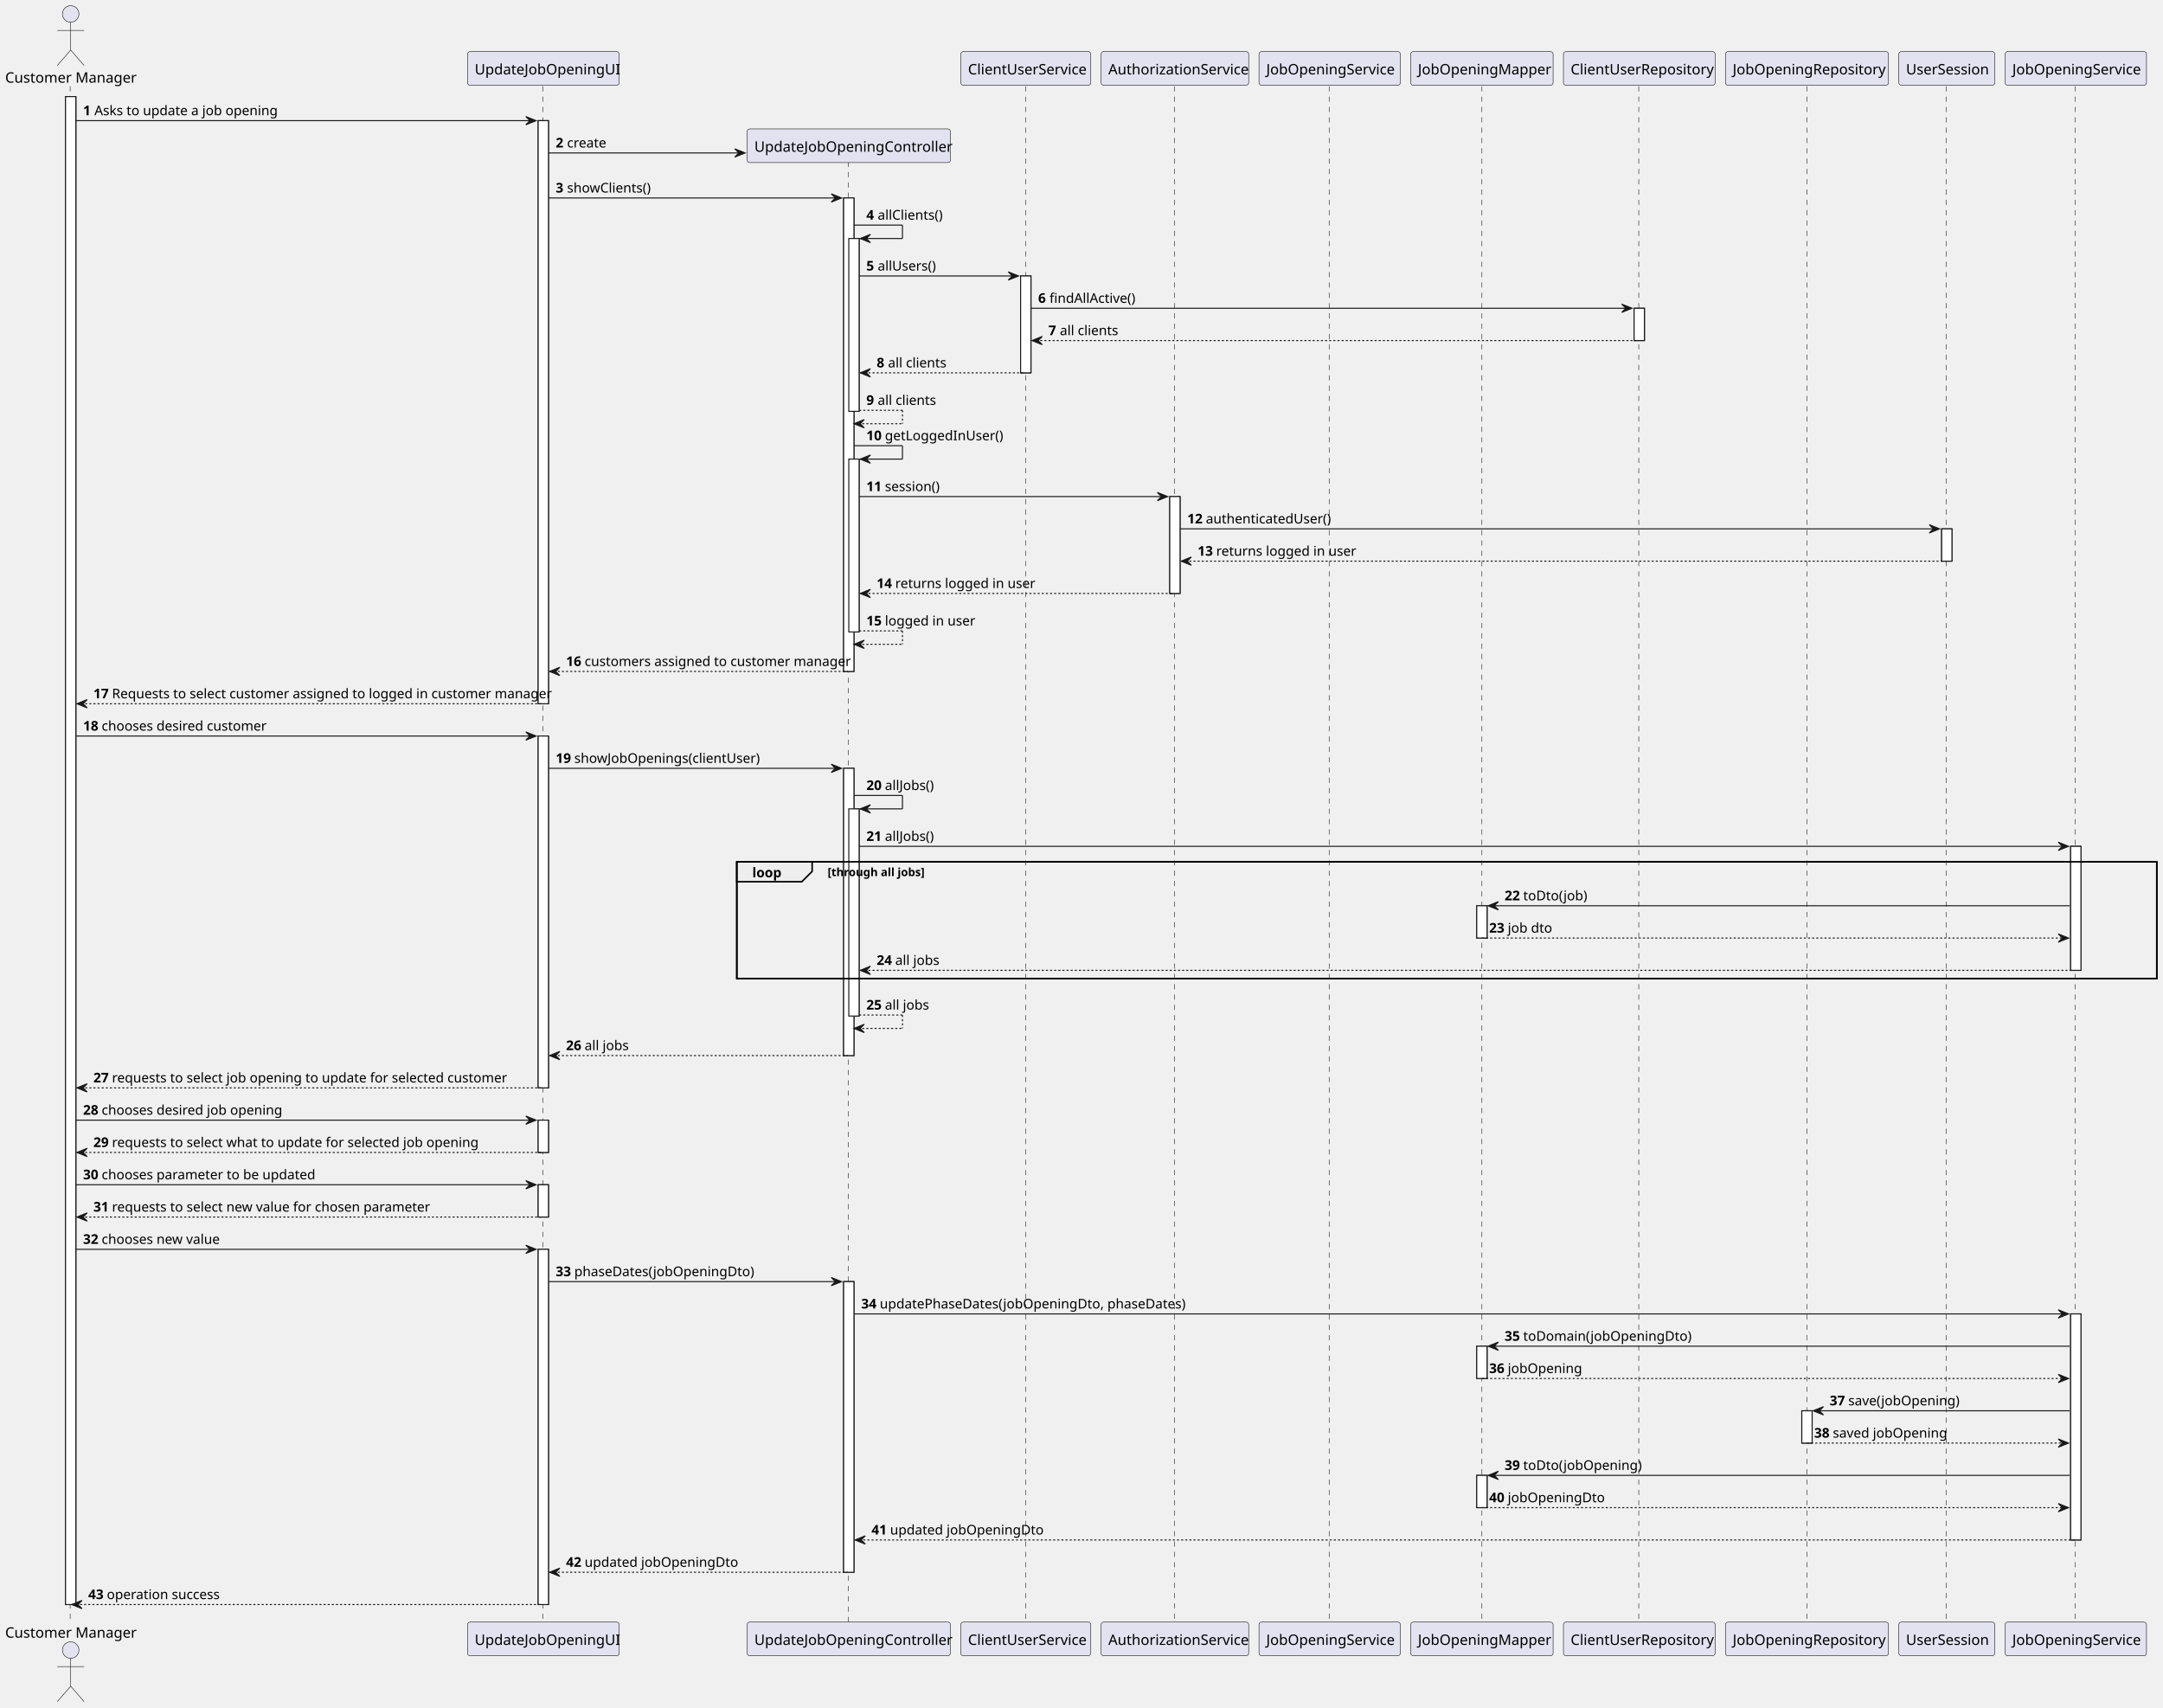
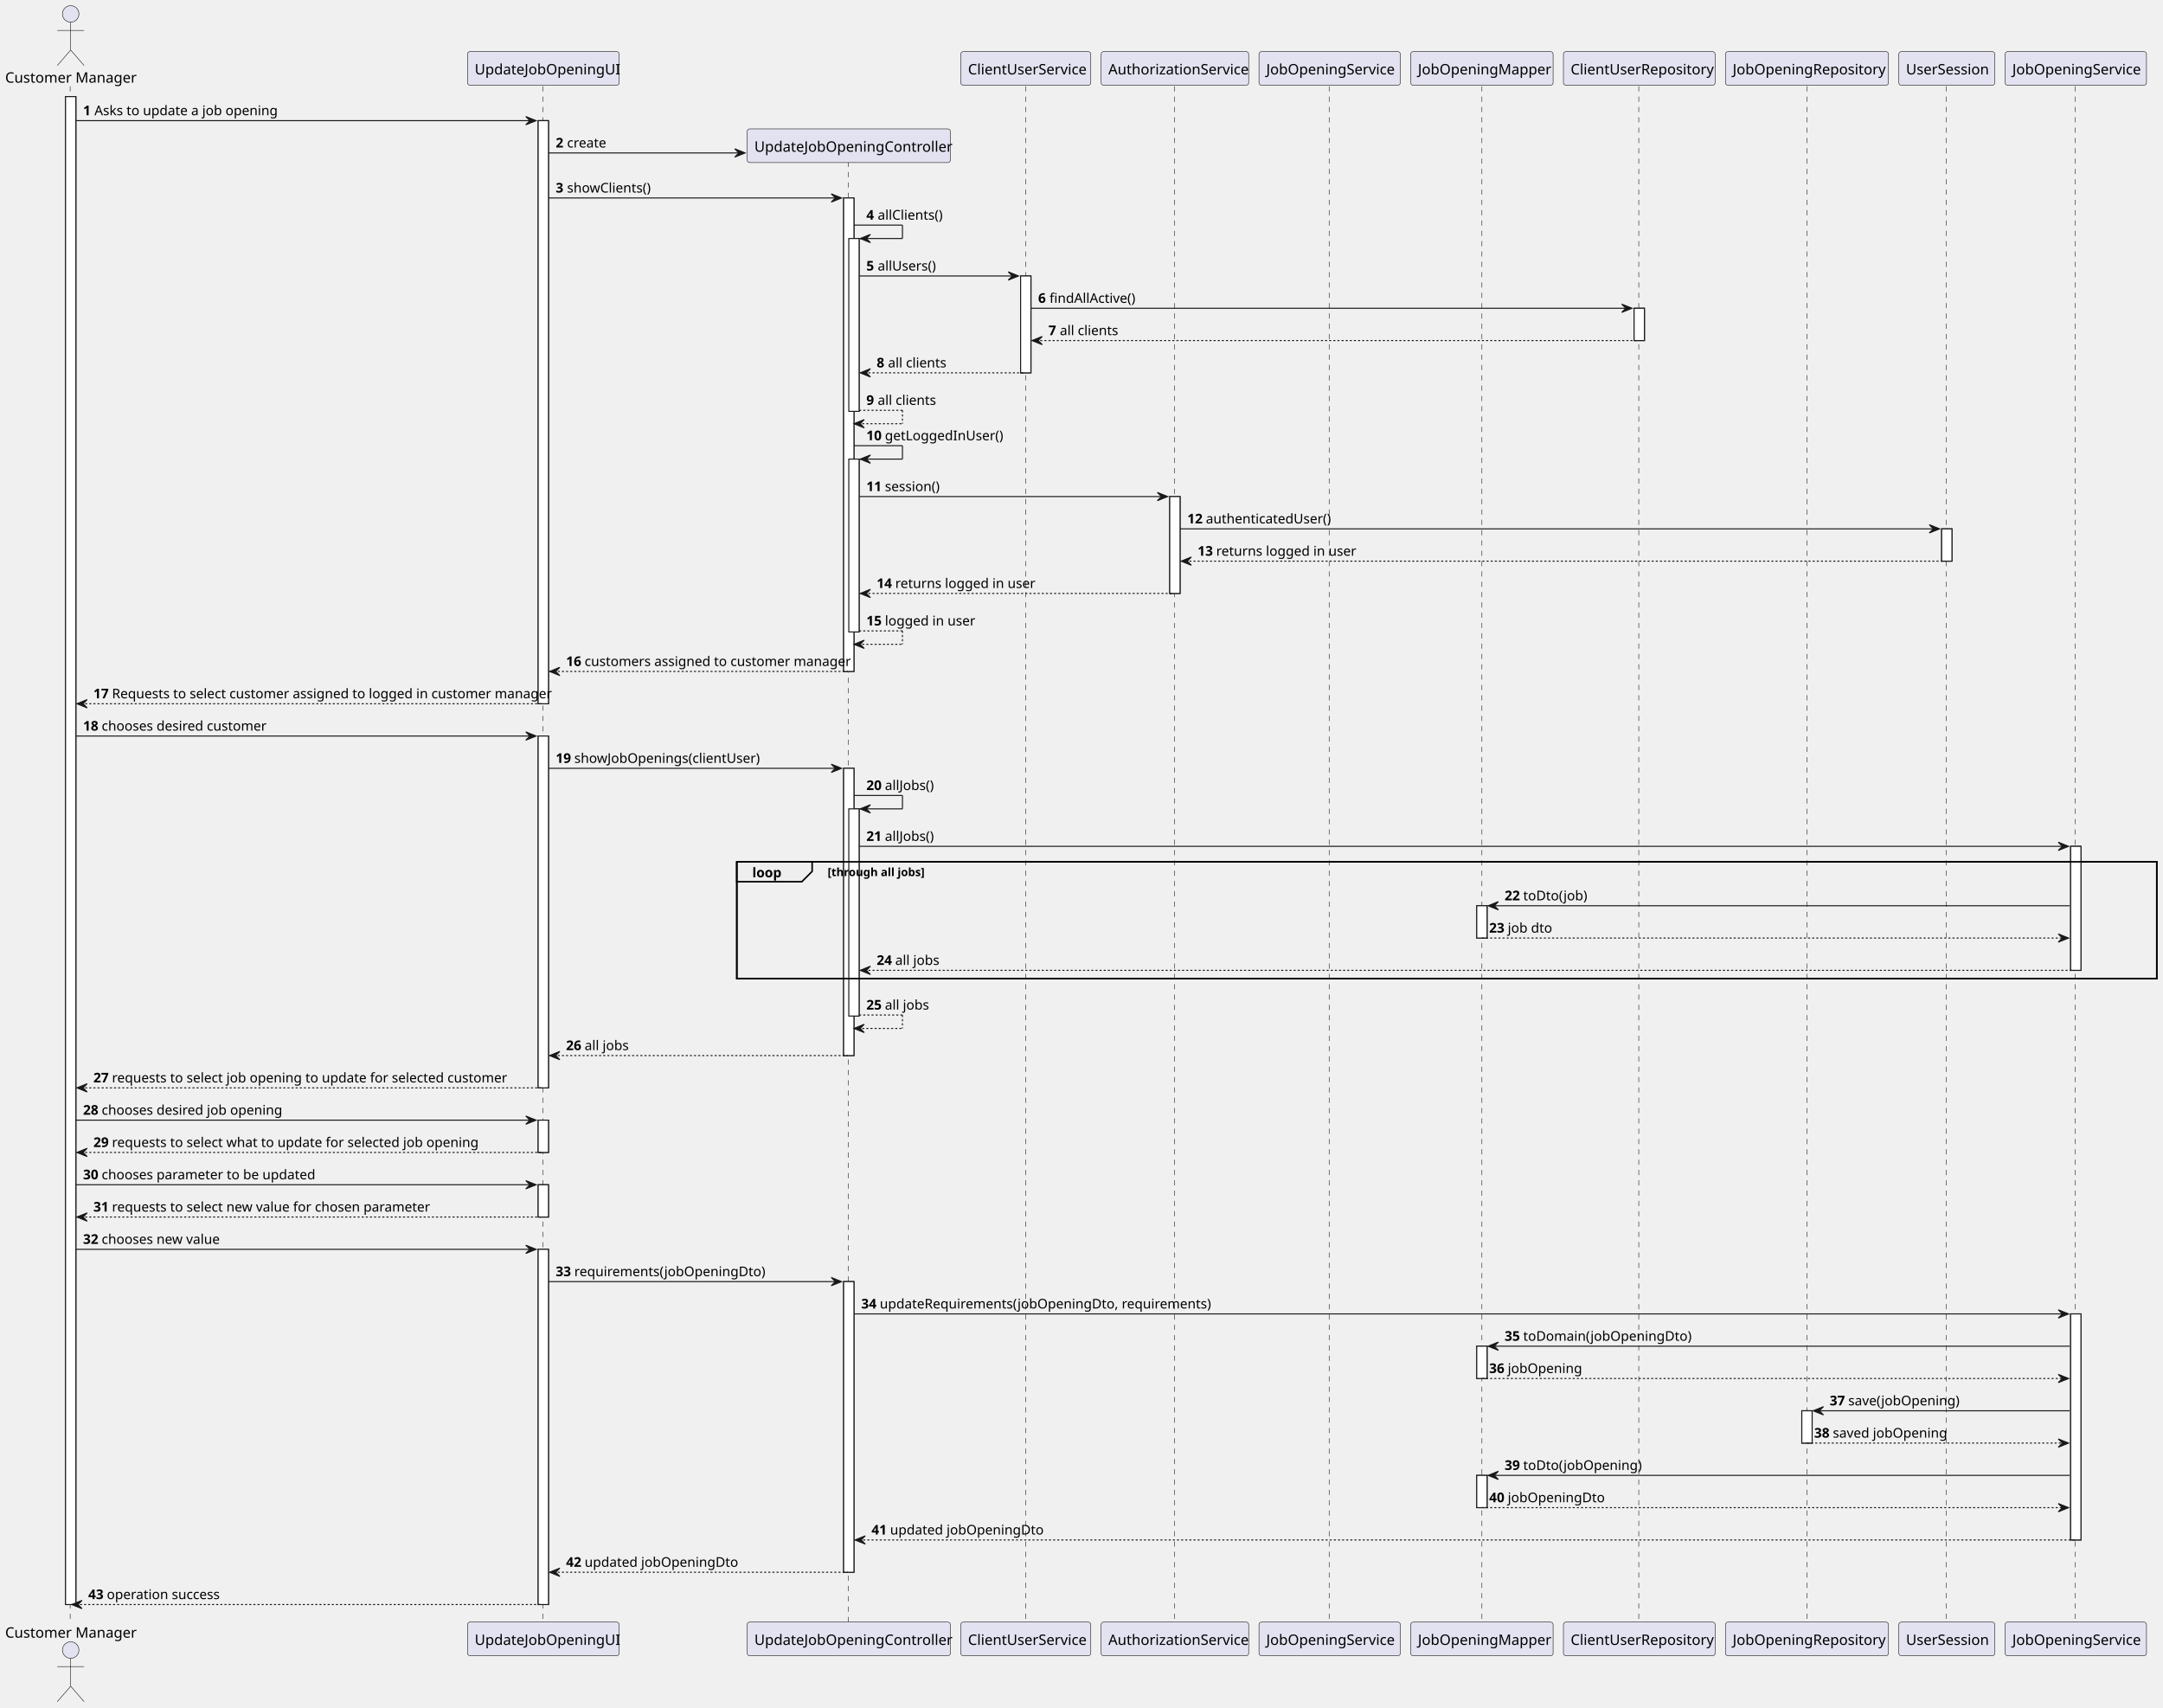
<svg xmlns="http://www.w3.org/2000/svg" contentStyleType="text/css" height="1655px" preserveAspectRatio="none" style="width:2096px;height:1655px;background:#FFFFFF;" version="1.1" viewBox="0 0 2096 1655" width="2096px" zoomAndPan="magnify">
  <defs />
  <g>
    <rect fill="#FFFFFF" height="1461.135" style="stroke:#181818;stroke-width:1.0;" width="10" x="63.5" y="93.621" />
    <rect fill="#FFFFFF" height="564.986" style="stroke:#181818;stroke-width:1.0;" width="10" x="521.5" y="116.912" />
    <rect fill="#FFFFFF" height="340.91" style="stroke:#181818;stroke-width:1.0;" width="10" x="521.5" y="713.189" />
    <rect fill="#FFFFFF" height="31.291" style="stroke:#181818;stroke-width:1.0;" width="10" x="521.5" y="1085.391" />
    <rect fill="#FFFFFF" height="31.291" style="stroke:#181818;stroke-width:1.0;" width="10" x="521.5" y="1147.973" />
    <rect fill="#FFFFFF" height="344.201" style="stroke:#181818;stroke-width:1.0;" width="10" x="521.5" y="1210.555" />
    <rect fill="#FFFFFF" height="458.783" style="stroke:#181818;stroke-width:1.0;" width="10" x="817.5" y="191.824" />
    <rect fill="#FFFFFF" height="167.455" style="stroke:#181818;stroke-width:1.0;" width="10" x="822.5" y="231.115" />
    <rect fill="#FFFFFF" height="167.455" style="stroke:#181818;stroke-width:1.0;" width="10" x="822.5" y="444.861" />
    <rect fill="#FFFFFF" height="278.328" style="stroke:#181818;stroke-width:1.0;" width="10" x="817.5" y="744.481" />
    <rect fill="#FFFFFF" height="200.746" style="stroke:#181818;stroke-width:1.0;" width="10" x="822.5" y="783.771" />
    <rect fill="#FFFFFF" height="281.619" style="stroke:#181818;stroke-width:1.0;" width="10" x="817.5" y="1241.846" />
    <rect fill="#FFFFFF" height="93.873" style="stroke:#181818;stroke-width:1.0;" width="10" x="989" y="267.406" />
    <rect fill="#FFFFFF" height="93.873" style="stroke:#181818;stroke-width:1.0;" width="10" x="1133.5" y="481.152" />
    <rect fill="#FFFFFF" height="31.291" style="stroke:#181818;stroke-width:1.0;" width="10" x="1431" y="877.644" />
    <rect fill="#FFFFFF" height="31.291" style="stroke:#181818;stroke-width:1.0;" width="10" x="1431" y="1304.428" />
    <rect fill="#FFFFFF" height="31.291" style="stroke:#181818;stroke-width:1.0;" width="10" x="1431" y="1429.592" />
    <rect fill="#FFFFFF" height="31.291" style="stroke:#181818;stroke-width:1.0;" width="10" x="1583.5" y="298.697" />
    <rect fill="#FFFFFF" height="31.291" style="stroke:#181818;stroke-width:1.0;" width="10" x="1746" y="1367.01" />
    <rect fill="#FFFFFF" height="31.291" style="stroke:#181818;stroke-width:1.0;" width="10" x="1881.5" y="512.443" />
    <rect fill="#FFFFFF" height="120.164" style="stroke:#181818;stroke-width:1.0;" width="10" x="2006.5" y="820.062" />
    <rect fill="#FFFFFF" height="219.037" style="stroke:#181818;stroke-width:1.0;" width="10" x="2006.5" y="1273.137" />
    <rect fill="none" height="113.164" style="stroke:#000000;stroke-width:1.5;" width="1376" x="714" y="835.062" />
    <line style="stroke:#181818;stroke-width:0.5;stroke-dasharray:5.0,5.0;" x1="68" x2="68" y1="83.621" y2="1572.756" />
    <line style="stroke:#181818;stroke-width:0.5;stroke-dasharray:5.0,5.0;" x1="526" x2="526" y1="83.621" y2="1572.756" />
    <line style="stroke:#181818;stroke-width:0.5;stroke-dasharray:5.0,5.0;" x1="822" x2="822" y1="156.723" y2="1572.756" />
    <line style="stroke:#181818;stroke-width:0.5;stroke-dasharray:5.0,5.0;" x1="994" x2="994" y1="83.621" y2="1572.756" />
    <line style="stroke:#181818;stroke-width:0.5;stroke-dasharray:5.0,5.0;" x1="1138" x2="1138" y1="83.621" y2="1572.756" />
    <line style="stroke:#181818;stroke-width:0.5;stroke-dasharray:5.0,5.0;" x1="1288" x2="1288" y1="83.621" y2="1572.756" />
    <line style="stroke:#181818;stroke-width:0.5;stroke-dasharray:5.0,5.0;" x1="1436" x2="1436" y1="83.621" y2="1572.756" />
    <line style="stroke:#181818;stroke-width:0.5;stroke-dasharray:5.0,5.0;" x1="1588" x2="1588" y1="83.621" y2="1572.756" />
    <line style="stroke:#181818;stroke-width:0.5;stroke-dasharray:5.0,5.0;" x1="1751" x2="1751" y1="83.621" y2="1572.756" />
    <line style="stroke:#181818;stroke-width:0.5;stroke-dasharray:5.0,5.0;" x1="1886" x2="1886" y1="83.621" y2="1572.756" />
    <line style="stroke:#181818;stroke-width:0.5;stroke-dasharray:5.0,5.0;" x1="2011" x2="2011" y1="83.621" y2="1572.756" />
    <text fill="#000000" font-family="sans-serif" font-size="14" lengthAdjust="spacing" textLength="121" x="5" y="80.107">Customer Manager</text>
    <ellipse cx="68.5" cy="13.5" fill="#E2E2F0" rx="8" ry="8" style="stroke:#181818;stroke-width:0.5;" />
    <path d="M68.5,21.5 L68.5,48.5 M55.5,29.5 L81.5,29.5 M68.5,48.5 L55.5,63.5 M68.5,48.5 L81.5,63.5 " fill="none" style="stroke:#181818;stroke-width:0.5;" />
    <text fill="#000000" font-family="sans-serif" font-size="14" lengthAdjust="spacing" textLength="121" x="5" y="1586.863">Customer Manager</text>
    <ellipse cx="68.5" cy="1598.877" fill="#E2E2F0" rx="8" ry="8" style="stroke:#181818;stroke-width:0.5;" />
    <path d="M68.5,1606.877 L68.5,1633.877 M55.5,1614.877 L81.5,1614.877 M68.5,1633.877 L55.5,1648.877 M68.5,1633.877 L81.5,1648.877 " fill="none" style="stroke:#181818;stroke-width:0.5;" />
    <rect fill="#E2E2F0" height="32.621" rx="2.5" ry="2.5" style="stroke:#181818;stroke-width:0.5;" width="147" x="453" y="50" />
    <text fill="#000000" font-family="sans-serif" font-size="14" lengthAdjust="spacing" textLength="133" x="460" y="72.107">UpdateJobOpeningUI</text>
    <rect fill="#E2E2F0" height="32.621" rx="2.5" ry="2.5" style="stroke:#181818;stroke-width:0.5;" width="147" x="453" y="1571.756" />
    <text fill="#000000" font-family="sans-serif" font-size="14" lengthAdjust="spacing" textLength="133" x="460" y="1593.863">UpdateJobOpeningUI</text>
    <rect fill="#E2E2F0" height="32.621" rx="2.5" ry="2.5" style="stroke:#181818;stroke-width:0.5;" width="197" x="724" y="1571.756" />
    <text fill="#000000" font-family="sans-serif" font-size="14" lengthAdjust="spacing" textLength="183" x="731" y="1593.863">UpdateJobOpeningController</text>
    <rect fill="#E2E2F0" height="32.621" rx="2.5" ry="2.5" style="stroke:#181818;stroke-width:0.5;" width="126" x="931" y="50" />
    <text fill="#000000" font-family="sans-serif" font-size="14" lengthAdjust="spacing" textLength="112" x="938" y="72.107">ClientUserService</text>
    <rect fill="#E2E2F0" height="32.621" rx="2.5" ry="2.5" style="stroke:#181818;stroke-width:0.5;" width="126" x="931" y="1571.756" />
    <text fill="#000000" font-family="sans-serif" font-size="14" lengthAdjust="spacing" textLength="112" x="938" y="1593.863">ClientUserService</text>
    <rect fill="#E2E2F0" height="32.621" rx="2.5" ry="2.5" style="stroke:#181818;stroke-width:0.5;" width="143" x="1067" y="50" />
    <text fill="#000000" font-family="sans-serif" font-size="14" lengthAdjust="spacing" textLength="129" x="1074" y="72.107">AuthorizationService</text>
    <rect fill="#E2E2F0" height="32.621" rx="2.5" ry="2.5" style="stroke:#181818;stroke-width:0.5;" width="143" x="1067" y="1571.756" />
    <text fill="#000000" font-family="sans-serif" font-size="14" lengthAdjust="spacing" textLength="129" x="1074" y="1593.863">AuthorizationService</text>
    <rect fill="#E2E2F0" height="32.621" rx="2.5" ry="2.5" style="stroke:#181818;stroke-width:0.5;" width="137" x="1220" y="50" />
    <text fill="#000000" font-family="sans-serif" font-size="14" lengthAdjust="spacing" textLength="123" x="1227" y="72.107">JobOpeningService</text>
    <rect fill="#E2E2F0" height="32.621" rx="2.5" ry="2.5" style="stroke:#181818;stroke-width:0.5;" width="137" x="1220" y="1571.756" />
    <text fill="#000000" font-family="sans-serif" font-size="14" lengthAdjust="spacing" textLength="123" x="1227" y="1593.863">JobOpeningService</text>
    <rect fill="#E2E2F0" height="32.621" rx="2.5" ry="2.5" style="stroke:#181818;stroke-width:0.5;" width="138" x="1367" y="50" />
    <text fill="#000000" font-family="sans-serif" font-size="14" lengthAdjust="spacing" textLength="124" x="1374" y="72.107">JobOpeningMapper</text>
    <rect fill="#E2E2F0" height="32.621" rx="2.5" ry="2.5" style="stroke:#181818;stroke-width:0.5;" width="138" x="1367" y="1571.756" />
    <text fill="#000000" font-family="sans-serif" font-size="14" lengthAdjust="spacing" textLength="124" x="1374" y="1593.863">JobOpeningMapper</text>
    <rect fill="#E2E2F0" height="32.621" rx="2.5" ry="2.5" style="stroke:#181818;stroke-width:0.5;" width="147" x="1515" y="50" />
    <text fill="#000000" font-family="sans-serif" font-size="14" lengthAdjust="spacing" textLength="133" x="1522" y="72.107">ClientUserRepository</text>
    <rect fill="#E2E2F0" height="32.621" rx="2.5" ry="2.5" style="stroke:#181818;stroke-width:0.5;" width="147" x="1515" y="1571.756" />
    <text fill="#000000" font-family="sans-serif" font-size="14" lengthAdjust="spacing" textLength="133" x="1522" y="1593.863">ClientUserRepository</text>
    <rect fill="#E2E2F0" height="32.621" rx="2.5" ry="2.5" style="stroke:#181818;stroke-width:0.5;" width="158" x="1672" y="50" />
    <text fill="#000000" font-family="sans-serif" font-size="14" lengthAdjust="spacing" textLength="144" x="1679" y="72.107">JobOpeningRepository</text>
    <rect fill="#E2E2F0" height="32.621" rx="2.5" ry="2.5" style="stroke:#181818;stroke-width:0.5;" width="158" x="1672" y="1571.756" />
    <text fill="#000000" font-family="sans-serif" font-size="14" lengthAdjust="spacing" textLength="144" x="1679" y="1593.863">JobOpeningRepository</text>
    <rect fill="#E2E2F0" height="32.621" rx="2.5" ry="2.5" style="stroke:#181818;stroke-width:0.5;" width="93" x="1840" y="50" />
    <text fill="#000000" font-family="sans-serif" font-size="14" lengthAdjust="spacing" textLength="79" x="1847" y="72.107">UserSession</text>
    <rect fill="#E2E2F0" height="32.621" rx="2.5" ry="2.5" style="stroke:#181818;stroke-width:0.5;" width="93" x="1840" y="1571.756" />
    <text fill="#000000" font-family="sans-serif" font-size="14" lengthAdjust="spacing" textLength="79" x="1847" y="1593.863">UserSession</text>
    <rect fill="#E2E2F0" height="32.621" rx="2.5" ry="2.5" style="stroke:#181818;stroke-width:0.5;" width="137" x="1943" y="50" />
    <text fill="#000000" font-family="sans-serif" font-size="14" lengthAdjust="spacing" textLength="123" x="1950" y="72.107">JobOpeningService</text>
    <rect fill="#E2E2F0" height="32.621" rx="2.5" ry="2.5" style="stroke:#181818;stroke-width:0.5;" width="137" x="1943" y="1571.756" />
    <text fill="#000000" font-family="sans-serif" font-size="14" lengthAdjust="spacing" textLength="123" x="1950" y="1593.863">JobOpeningService</text>
    <rect fill="#FFFFFF" height="1461.135" style="stroke:#181818;stroke-width:1.0;" width="10" x="63.5" y="93.621" />
    <rect fill="#FFFFFF" height="564.986" style="stroke:#181818;stroke-width:1.0;" width="10" x="521.5" y="116.912" />
    <rect fill="#FFFFFF" height="340.91" style="stroke:#181818;stroke-width:1.0;" width="10" x="521.5" y="713.189" />
    <rect fill="#FFFFFF" height="31.291" style="stroke:#181818;stroke-width:1.0;" width="10" x="521.5" y="1085.391" />
    <rect fill="#FFFFFF" height="31.291" style="stroke:#181818;stroke-width:1.0;" width="10" x="521.5" y="1147.973" />
    <rect fill="#FFFFFF" height="344.201" style="stroke:#181818;stroke-width:1.0;" width="10" x="521.5" y="1210.555" />
    <rect fill="#FFFFFF" height="458.783" style="stroke:#181818;stroke-width:1.0;" width="10" x="817.5" y="191.824" />
    <rect fill="#FFFFFF" height="167.455" style="stroke:#181818;stroke-width:1.0;" width="10" x="822.5" y="231.115" />
    <rect fill="#FFFFFF" height="167.455" style="stroke:#181818;stroke-width:1.0;" width="10" x="822.5" y="444.861" />
    <rect fill="#FFFFFF" height="278.328" style="stroke:#181818;stroke-width:1.0;" width="10" x="817.5" y="744.481" />
    <rect fill="#FFFFFF" height="200.746" style="stroke:#181818;stroke-width:1.0;" width="10" x="822.5" y="783.771" />
    <rect fill="#FFFFFF" height="281.619" style="stroke:#181818;stroke-width:1.0;" width="10" x="817.5" y="1241.846" />
    <rect fill="#FFFFFF" height="93.873" style="stroke:#181818;stroke-width:1.0;" width="10" x="989" y="267.406" />
    <rect fill="#FFFFFF" height="93.873" style="stroke:#181818;stroke-width:1.0;" width="10" x="1133.5" y="481.152" />
    <rect fill="#FFFFFF" height="31.291" style="stroke:#181818;stroke-width:1.0;" width="10" x="1431" y="877.644" />
    <rect fill="#FFFFFF" height="31.291" style="stroke:#181818;stroke-width:1.0;" width="10" x="1431" y="1304.428" />
    <rect fill="#FFFFFF" height="31.291" style="stroke:#181818;stroke-width:1.0;" width="10" x="1431" y="1429.592" />
    <rect fill="#FFFFFF" height="31.291" style="stroke:#181818;stroke-width:1.0;" width="10" x="1583.5" y="298.697" />
    <rect fill="#FFFFFF" height="31.291" style="stroke:#181818;stroke-width:1.0;" width="10" x="1746" y="1367.01" />
    <rect fill="#FFFFFF" height="31.291" style="stroke:#181818;stroke-width:1.0;" width="10" x="1881.5" y="512.443" />
    <rect fill="#FFFFFF" height="120.164" style="stroke:#181818;stroke-width:1.0;" width="10" x="2006.5" y="820.062" />
    <rect fill="#FFFFFF" height="219.037" style="stroke:#181818;stroke-width:1.0;" width="10" x="2006.5" y="1273.137" />
    <polygon fill="#181818" points="509.5,112.912,519.5,116.912,509.5,120.912,513.5,116.912" style="stroke:#181818;stroke-width:1.0;" />
    <line style="stroke:#181818;stroke-width:1.0;" x1="73.5" x2="515.5" y1="116.912" y2="116.912" />
    <text fill="#000000" font-family="sans-serif" font-size="13" font-weight="bold" lengthAdjust="spacing" textLength="7" x="80.5" y="111.649">1</text>
    <text fill="#000000" font-family="sans-serif" font-size="13" lengthAdjust="spacing" textLength="169" x="91.5" y="111.649">Asks to update a job opening</text>
    <polygon fill="#181818" points="712,144.203,722,148.203,712,152.203,716,148.203" style="stroke:#181818;stroke-width:1.0;" />
    <line style="stroke:#181818;stroke-width:1.0;" x1="531.5" x2="718" y1="148.203" y2="148.203" />
    <text fill="#000000" font-family="sans-serif" font-size="13" font-weight="bold" lengthAdjust="spacing" textLength="7" x="538.5" y="142.94">2</text>
    <text fill="#000000" font-family="sans-serif" font-size="13" lengthAdjust="spacing" textLength="36" x="549.5" y="142.94">create</text>
    <rect fill="#E2E2F0" height="32.621" rx="2.5" ry="2.5" style="stroke:#181818;stroke-width:0.5;" width="197" x="724" y="124.912" />
    <text fill="#000000" font-family="sans-serif" font-size="14" lengthAdjust="spacing" textLength="183" x="731" y="147.019">UpdateJobOpeningController</text>
    <polygon fill="#181818" points="805.5,187.824,815.5,191.824,805.5,195.824,809.5,191.824" style="stroke:#181818;stroke-width:1.0;" />
    <line style="stroke:#181818;stroke-width:1.0;" x1="531.5" x2="811.5" y1="191.824" y2="191.824" />
    <text fill="#000000" font-family="sans-serif" font-size="13" font-weight="bold" lengthAdjust="spacing" textLength="7" x="538.5" y="186.561">3</text>
    <text fill="#000000" font-family="sans-serif" font-size="13" lengthAdjust="spacing" textLength="78" x="549.5" y="186.561">showClients()</text>
    <line style="stroke:#181818;stroke-width:1.0;" x1="827.5" x2="874.5" y1="218.115" y2="218.115" />
    <line style="stroke:#181818;stroke-width:1.0;" x1="874.5" x2="874.5" y1="218.115" y2="231.115" />
    <line style="stroke:#181818;stroke-width:1.0;" x1="833.5" x2="874.5" y1="231.115" y2="231.115" />
    <polygon fill="#181818" points="843.5,227.115,833.5,231.115,843.5,235.115,839.5,231.115" style="stroke:#181818;stroke-width:1.0;" />
    <text fill="#000000" font-family="sans-serif" font-size="13" font-weight="bold" lengthAdjust="spacing" textLength="7" x="839.5" y="212.852">4</text>
    <text fill="#000000" font-family="sans-serif" font-size="13" lengthAdjust="spacing" textLength="61" x="850.5" y="212.852">allClients()</text>
    <polygon fill="#181818" points="977,263.406,987,267.406,977,271.406,981,267.406" style="stroke:#181818;stroke-width:1.0;" />
    <line style="stroke:#181818;stroke-width:1.0;" x1="832.5" x2="983" y1="267.406" y2="267.406" />
    <text fill="#000000" font-family="sans-serif" font-size="13" font-weight="bold" lengthAdjust="spacing" textLength="7" x="839.5" y="262.144">5</text>
    <text fill="#000000" font-family="sans-serif" font-size="13" lengthAdjust="spacing" textLength="55" x="850.5" y="262.144">allUsers()</text>
    <polygon fill="#181818" points="1571.5,294.697,1581.5,298.697,1571.5,302.697,1575.5,298.697" style="stroke:#181818;stroke-width:1.0;" />
    <line style="stroke:#181818;stroke-width:1.0;" x1="999" x2="1577.5" y1="298.697" y2="298.697" />
    <text fill="#000000" font-family="sans-serif" font-size="13" font-weight="bold" lengthAdjust="spacing" textLength="7" x="1006" y="293.435">6</text>
    <text fill="#000000" font-family="sans-serif" font-size="13" lengthAdjust="spacing" textLength="78" x="1017" y="293.435">findAllActive()</text>
    <polygon fill="#181818" points="1010,325.988,1000,329.988,1010,333.988,1006,329.988" style="stroke:#181818;stroke-width:1.0;" />
    <line style="stroke:#181818;stroke-width:1.0;stroke-dasharray:2.0,2.0;" x1="1004" x2="1587.5" y1="329.988" y2="329.988" />
    <text fill="#000000" font-family="sans-serif" font-size="13" font-weight="bold" lengthAdjust="spacing" textLength="7" x="1016" y="324.726">7</text>
    <text fill="#000000" font-family="sans-serif" font-size="13" lengthAdjust="spacing" textLength="55" x="1027" y="324.726">all clients</text>
    <polygon fill="#181818" points="843.5,357.279,833.5,361.279,843.5,365.279,839.5,361.279" style="stroke:#181818;stroke-width:1.0;" />
    <line style="stroke:#181818;stroke-width:1.0;stroke-dasharray:2.0,2.0;" x1="837.5" x2="993" y1="361.279" y2="361.279" />
    <text fill="#000000" font-family="sans-serif" font-size="13" font-weight="bold" lengthAdjust="spacing" textLength="7" x="849.5" y="356.017">8</text>
    <text fill="#000000" font-family="sans-serif" font-size="13" lengthAdjust="spacing" textLength="55" x="860.5" y="356.017">all clients</text>
    <line style="stroke:#181818;stroke-width:1.0;stroke-dasharray:2.0,2.0;" x1="832.5" x2="874.5" y1="397.57" y2="397.57" />
    <line style="stroke:#181818;stroke-width:1.0;stroke-dasharray:2.0,2.0;" x1="874.5" x2="874.5" y1="397.57" y2="410.57" />
    <line style="stroke:#181818;stroke-width:1.0;stroke-dasharray:2.0,2.0;" x1="827.5" x2="874.5" y1="410.57" y2="410.57" />
    <polygon fill="#181818" points="837.5,406.57,827.5,410.57,837.5,414.57,833.5,410.57" style="stroke:#181818;stroke-width:1.0;" />
    <text fill="#000000" font-family="sans-serif" font-size="13" font-weight="bold" lengthAdjust="spacing" textLength="7" x="839.5" y="392.308">9</text>
    <text fill="#000000" font-family="sans-serif" font-size="13" lengthAdjust="spacing" textLength="55" x="850.5" y="392.308">all clients</text>
    <line style="stroke:#181818;stroke-width:1.0;" x1="827.5" x2="874.5" y1="431.861" y2="431.861" />
    <line style="stroke:#181818;stroke-width:1.0;" x1="874.5" x2="874.5" y1="431.861" y2="444.861" />
    <line style="stroke:#181818;stroke-width:1.0;" x1="833.5" x2="874.5" y1="444.861" y2="444.861" />
    <polygon fill="#181818" points="843.5,440.861,833.5,444.861,843.5,448.861,839.5,444.861" style="stroke:#181818;stroke-width:1.0;" />
    <text fill="#000000" font-family="sans-serif" font-size="13" font-weight="bold" lengthAdjust="spacing" textLength="14" x="839.5" y="426.599">10</text>
    <text fill="#000000" font-family="sans-serif" font-size="13" lengthAdjust="spacing" textLength="105" x="857.5" y="426.599">getLoggedInUser()</text>
    <polygon fill="#181818" points="1121.5,477.152,1131.5,481.152,1121.5,485.152,1125.5,481.152" style="stroke:#181818;stroke-width:1.0;" />
    <line style="stroke:#181818;stroke-width:1.0;" x1="832.5" x2="1127.5" y1="481.152" y2="481.152" />
    <text fill="#000000" font-family="sans-serif" font-size="13" font-weight="bold" lengthAdjust="spacing" textLength="14" x="839.5" y="475.89">11</text>
    <text fill="#000000" font-family="sans-serif" font-size="13" lengthAdjust="spacing" textLength="53" x="857.5" y="475.89">session()</text>
    <polygon fill="#181818" points="1869.5,508.443,1879.5,512.443,1869.5,516.443,1873.5,512.443" style="stroke:#181818;stroke-width:1.0;" />
    <line style="stroke:#181818;stroke-width:1.0;" x1="1143.5" x2="1875.5" y1="512.443" y2="512.443" />
    <text fill="#000000" font-family="sans-serif" font-size="13" font-weight="bold" lengthAdjust="spacing" textLength="14" x="1150.5" y="507.181">12</text>
    <text fill="#000000" font-family="sans-serif" font-size="13" lengthAdjust="spacing" textLength="113" x="1168.5" y="507.181">authenticatedUser()</text>
    <polygon fill="#181818" points="1154.5,539.734,1144.5,543.734,1154.5,547.734,1150.5,543.734" style="stroke:#181818;stroke-width:1.0;" />
    <line style="stroke:#181818;stroke-width:1.0;stroke-dasharray:2.0,2.0;" x1="1148.5" x2="1885.5" y1="543.734" y2="543.734" />
    <text fill="#000000" font-family="sans-serif" font-size="13" font-weight="bold" lengthAdjust="spacing" textLength="14" x="1160.5" y="538.472">13</text>
    <text fill="#000000" font-family="sans-serif" font-size="13" lengthAdjust="spacing" textLength="125" x="1178.5" y="538.472">returns logged in user</text>
    <polygon fill="#181818" points="843.5,571.025,833.5,575.025,843.5,579.025,839.5,575.025" style="stroke:#181818;stroke-width:1.0;" />
    <line style="stroke:#181818;stroke-width:1.0;stroke-dasharray:2.0,2.0;" x1="837.5" x2="1137.5" y1="575.025" y2="575.025" />
    <text fill="#000000" font-family="sans-serif" font-size="13" font-weight="bold" lengthAdjust="spacing" textLength="14" x="849.5" y="569.763">14</text>
    <text fill="#000000" font-family="sans-serif" font-size="13" lengthAdjust="spacing" textLength="125" x="867.5" y="569.763">returns logged in user</text>
    <line style="stroke:#181818;stroke-width:1.0;stroke-dasharray:2.0,2.0;" x1="832.5" x2="874.5" y1="611.316" y2="611.316" />
    <line style="stroke:#181818;stroke-width:1.0;stroke-dasharray:2.0,2.0;" x1="874.5" x2="874.5" y1="611.316" y2="624.316" />
    <line style="stroke:#181818;stroke-width:1.0;stroke-dasharray:2.0,2.0;" x1="827.5" x2="874.5" y1="624.316" y2="624.316" />
    <polygon fill="#181818" points="837.5,620.316,827.5,624.316,837.5,628.316,833.5,624.316" style="stroke:#181818;stroke-width:1.0;" />
    <text fill="#000000" font-family="sans-serif" font-size="13" font-weight="bold" lengthAdjust="spacing" textLength="14" x="839.5" y="606.054">15</text>
    <text fill="#000000" font-family="sans-serif" font-size="13" lengthAdjust="spacing" textLength="81" x="857.5" y="606.054">logged in user</text>
    <polygon fill="#181818" points="542.5,646.607,532.5,650.607,542.5,654.607,538.5,650.607" style="stroke:#181818;stroke-width:1.0;" />
    <line style="stroke:#181818;stroke-width:1.0;stroke-dasharray:2.0,2.0;" x1="536.5" x2="821.5" y1="650.607" y2="650.607" />
    <text fill="#000000" font-family="sans-serif" font-size="13" font-weight="bold" lengthAdjust="spacing" textLength="14" x="548.5" y="645.345">16</text>
    <text fill="#000000" font-family="sans-serif" font-size="13" lengthAdjust="spacing" textLength="244" x="566.5" y="645.345">customers assigned to customer manager</text>
    <polygon fill="#181818" points="84.5,677.898,74.5,681.898,84.5,685.898,80.5,681.898" style="stroke:#181818;stroke-width:1.0;" />
    <line style="stroke:#181818;stroke-width:1.0;stroke-dasharray:2.0,2.0;" x1="78.5" x2="525.5" y1="681.898" y2="681.898" />
    <text fill="#000000" font-family="sans-serif" font-size="13" font-weight="bold" lengthAdjust="spacing" textLength="14" x="90.5" y="676.636">17</text>
    <text fill="#000000" font-family="sans-serif" font-size="13" lengthAdjust="spacing" textLength="406" x="108.5" y="676.636">Requests to select customer assigned to logged in customer manager</text>
    <polygon fill="#181818" points="509.5,709.189,519.5,713.189,509.5,717.189,513.5,713.189" style="stroke:#181818;stroke-width:1.0;" />
    <line style="stroke:#181818;stroke-width:1.0;" x1="73.5" x2="515.5" y1="713.189" y2="713.189" />
    <text fill="#000000" font-family="sans-serif" font-size="13" font-weight="bold" lengthAdjust="spacing" textLength="14" x="80.5" y="707.927">18</text>
    <text fill="#000000" font-family="sans-serif" font-size="13" lengthAdjust="spacing" textLength="153" x="98.5" y="707.927">chooses desired customer</text>
    <polygon fill="#181818" points="805.5,740.481,815.5,744.481,805.5,748.481,809.5,744.481" style="stroke:#181818;stroke-width:1.0;" />
    <line style="stroke:#181818;stroke-width:1.0;" x1="531.5" x2="811.5" y1="744.481" y2="744.481" />
    <text fill="#000000" font-family="sans-serif" font-size="13" font-weight="bold" lengthAdjust="spacing" textLength="14" x="538.5" y="739.218">19</text>
    <text fill="#000000" font-family="sans-serif" font-size="13" lengthAdjust="spacing" textLength="171" x="556.5" y="739.218">showJobOpenings(clientUser)</text>
    <line style="stroke:#181818;stroke-width:1.0;" x1="827.5" x2="874.5" y1="770.771" y2="770.771" />
    <line style="stroke:#181818;stroke-width:1.0;" x1="874.5" x2="874.5" y1="770.771" y2="783.771" />
    <line style="stroke:#181818;stroke-width:1.0;" x1="833.5" x2="874.5" y1="783.771" y2="783.771" />
    <polygon fill="#181818" points="843.5,779.771,833.5,783.771,843.5,787.771,839.5,783.771" style="stroke:#181818;stroke-width:1.0;" />
    <text fill="#000000" font-family="sans-serif" font-size="13" font-weight="bold" lengthAdjust="spacing" textLength="14" x="839.5" y="765.509">20</text>
    <text fill="#000000" font-family="sans-serif" font-size="13" lengthAdjust="spacing" textLength="48" x="857.5" y="765.509">allJobs()</text>
    <polygon fill="#181818" points="1994.5,816.062,2004.5,820.062,1994.5,824.062,1998.5,820.062" style="stroke:#181818;stroke-width:1.0;" />
    <line style="stroke:#181818;stroke-width:1.0;" x1="832.5" x2="2000.5" y1="820.062" y2="820.062" />
    <text fill="#000000" font-family="sans-serif" font-size="13" font-weight="bold" lengthAdjust="spacing" textLength="14" x="839.5" y="814.8">21</text>
    <text fill="#000000" font-family="sans-serif" font-size="13" lengthAdjust="spacing" textLength="48" x="857.5" y="814.8">allJobs()</text>
    <path d="M714,835.062 L787,835.062 L787,844.354 L777,854.354 L714,854.354 L714,835.062 " fill="#EEEEEE" style="stroke:#000000;stroke-width:1.5;" />
    <rect fill="none" height="113.164" style="stroke:#000000;stroke-width:1.5;" width="1376" x="714" y="835.062" />
    <text fill="#000000" font-family="sans-serif" font-size="13" font-weight="bold" lengthAdjust="spacing" textLength="28" x="729" y="850.091">loop</text>
    <text fill="#000000" font-family="sans-serif" font-size="11" font-weight="bold" lengthAdjust="spacing" textLength="94" x="802" y="848.933">[through all jobs]</text>
    <polygon fill="#181818" points="1452,873.644,1442,877.644,1452,881.644,1448,877.644" style="stroke:#181818;stroke-width:1.0;" />
    <line style="stroke:#181818;stroke-width:1.0;" x1="1446" x2="2005.5" y1="877.644" y2="877.644" />
    <text fill="#000000" font-family="sans-serif" font-size="13" font-weight="bold" lengthAdjust="spacing" textLength="14" x="1458" y="872.382">22</text>
    <text fill="#000000" font-family="sans-serif" font-size="13" lengthAdjust="spacing" textLength="56" x="1476" y="872.382">toDto(job)</text>
    <polygon fill="#181818" points="1994.5,904.936,2004.5,908.936,1994.5,912.936,1998.5,908.936" style="stroke:#181818;stroke-width:1.0;" />
    <line style="stroke:#181818;stroke-width:1.0;stroke-dasharray:2.0,2.0;" x1="1436" x2="2000.5" y1="908.936" y2="908.936" />
    <text fill="#000000" font-family="sans-serif" font-size="13" font-weight="bold" lengthAdjust="spacing" textLength="14" x="1443" y="903.673">23</text>
    <text fill="#000000" font-family="sans-serif" font-size="13" lengthAdjust="spacing" textLength="39" x="1461" y="903.673">job dto</text>
    <polygon fill="#181818" points="843.5,936.227,833.5,940.227,843.5,944.227,839.5,940.227" style="stroke:#181818;stroke-width:1.0;" />
    <line style="stroke:#181818;stroke-width:1.0;stroke-dasharray:2.0,2.0;" x1="837.5" x2="2010.5" y1="940.227" y2="940.227" />
    <text fill="#000000" font-family="sans-serif" font-size="13" font-weight="bold" lengthAdjust="spacing" textLength="14" x="849.5" y="934.964">24</text>
    <text fill="#000000" font-family="sans-serif" font-size="13" lengthAdjust="spacing" textLength="41" x="867.5" y="934.964">all jobs</text>
    <line style="stroke:#181818;stroke-width:1.0;stroke-dasharray:2.0,2.0;" x1="832.5" x2="874.5" y1="983.518" y2="983.518" />
    <line style="stroke:#181818;stroke-width:1.0;stroke-dasharray:2.0,2.0;" x1="874.5" x2="874.5" y1="983.518" y2="996.518" />
    <line style="stroke:#181818;stroke-width:1.0;stroke-dasharray:2.0,2.0;" x1="827.5" x2="874.5" y1="996.518" y2="996.518" />
    <polygon fill="#181818" points="837.5,992.518,827.5,996.518,837.5,1000.518,833.5,996.518" style="stroke:#181818;stroke-width:1.0;" />
    <text fill="#000000" font-family="sans-serif" font-size="13" font-weight="bold" lengthAdjust="spacing" textLength="14" x="839.5" y="978.255">25</text>
    <text fill="#000000" font-family="sans-serif" font-size="13" lengthAdjust="spacing" textLength="41" x="857.5" y="978.255">all jobs</text>
    <polygon fill="#181818" points="542.5,1018.809,532.5,1022.809,542.5,1026.809,538.5,1022.809" style="stroke:#181818;stroke-width:1.0;" />
    <line style="stroke:#181818;stroke-width:1.0;stroke-dasharray:2.0,2.0;" x1="536.5" x2="821.5" y1="1022.809" y2="1022.809" />
    <text fill="#000000" font-family="sans-serif" font-size="13" font-weight="bold" lengthAdjust="spacing" textLength="14" x="548.5" y="1017.546">26</text>
    <text fill="#000000" font-family="sans-serif" font-size="13" lengthAdjust="spacing" textLength="41" x="566.5" y="1017.546">all jobs</text>
    <polygon fill="#181818" points="84.5,1050.1,74.5,1054.1,84.5,1058.1,80.5,1054.1" style="stroke:#181818;stroke-width:1.0;" />
    <line style="stroke:#181818;stroke-width:1.0;stroke-dasharray:2.0,2.0;" x1="78.5" x2="525.5" y1="1054.1" y2="1054.1" />
    <text fill="#000000" font-family="sans-serif" font-size="13" font-weight="bold" lengthAdjust="spacing" textLength="14" x="90.5" y="1048.837">27</text>
    <text fill="#000000" font-family="sans-serif" font-size="13" lengthAdjust="spacing" textLength="361" x="108.5" y="1048.837">requests to select job opening to update for selected customer</text>
    <polygon fill="#181818" points="509.5,1081.391,519.5,1085.391,509.5,1089.391,513.5,1085.391" style="stroke:#181818;stroke-width:1.0;" />
    <line style="stroke:#181818;stroke-width:1.0;" x1="73.5" x2="515.5" y1="1085.391" y2="1085.391" />
    <text fill="#000000" font-family="sans-serif" font-size="13" font-weight="bold" lengthAdjust="spacing" textLength="14" x="80.5" y="1080.128">28</text>
    <text fill="#000000" font-family="sans-serif" font-size="13" lengthAdjust="spacing" textLength="165" x="98.5" y="1080.128">chooses desired job opening</text>
    <polygon fill="#181818" points="84.5,1112.682,74.5,1116.682,84.5,1120.682,80.5,1116.682" style="stroke:#181818;stroke-width:1.0;" />
    <line style="stroke:#181818;stroke-width:1.0;stroke-dasharray:2.0,2.0;" x1="78.5" x2="525.5" y1="1116.682" y2="1116.682" />
    <text fill="#000000" font-family="sans-serif" font-size="13" font-weight="bold" lengthAdjust="spacing" textLength="14" x="90.5" y="1111.419">29</text>
    <text fill="#000000" font-family="sans-serif" font-size="13" lengthAdjust="spacing" textLength="334" x="108.5" y="1111.419">requests to select what to update for selected job opening</text>
    <polygon fill="#181818" points="509.5,1143.973,519.5,1147.973,509.5,1151.973,513.5,1147.973" style="stroke:#181818;stroke-width:1.0;" />
    <line style="stroke:#181818;stroke-width:1.0;" x1="73.5" x2="515.5" y1="1147.973" y2="1147.973" />
    <text fill="#000000" font-family="sans-serif" font-size="13" font-weight="bold" lengthAdjust="spacing" textLength="14" x="80.5" y="1142.71">30</text>
    <text fill="#000000" font-family="sans-serif" font-size="13" lengthAdjust="spacing" textLength="194" x="98.5" y="1142.71">chooses parameter to be updated</text>
    <polygon fill="#181818" points="84.5,1175.264,74.5,1179.264,84.5,1183.264,80.5,1179.264" style="stroke:#181818;stroke-width:1.0;" />
    <line style="stroke:#181818;stroke-width:1.0;stroke-dasharray:2.0,2.0;" x1="78.5" x2="525.5" y1="1179.264" y2="1179.264" />
    <text fill="#000000" font-family="sans-serif" font-size="13" font-weight="bold" lengthAdjust="spacing" textLength="14" x="90.5" y="1174.001">31</text>
    <text fill="#000000" font-family="sans-serif" font-size="13" lengthAdjust="spacing" textLength="290" x="108.5" y="1174.001">requests to select new value for chosen parameter</text>
    <polygon fill="#181818" points="509.5,1206.555,519.5,1210.555,509.5,1214.555,513.5,1210.555" style="stroke:#181818;stroke-width:1.0;" />
    <line style="stroke:#181818;stroke-width:1.0;" x1="73.5" x2="515.5" y1="1210.555" y2="1210.555" />
    <text fill="#000000" font-family="sans-serif" font-size="13" font-weight="bold" lengthAdjust="spacing" textLength="14" x="80.5" y="1205.292">32</text>
    <text fill="#000000" font-family="sans-serif" font-size="13" lengthAdjust="spacing" textLength="109" x="98.5" y="1205.292">chooses new value</text>
    <polygon fill="#181818" points="805.5,1237.846,815.5,1241.846,805.5,1245.846,809.5,1241.846" style="stroke:#181818;stroke-width:1.0;" />
    <line style="stroke:#181818;stroke-width:1.0;" x1="531.5" x2="811.5" y1="1241.846" y2="1241.846" />
    <text fill="#000000" font-family="sans-serif" font-size="13" font-weight="bold" lengthAdjust="spacing" textLength="14" x="538.5" y="1236.583">33</text>
-     <text fill="#000000" font-family="sans-serif" font-size="13" lengthAdjust="spacing" textLength="162" x="556.5" y="1236.583">phaseDates(jobOpeningDto)</text>
+     <text fill="#000000" font-family="sans-serif" font-size="13" lengthAdjust="spacing" textLength="168" x="556.5" y="1236.583">requirements(jobOpeningDto)</text>
    <polygon fill="#181818" points="1994.5,1269.137,2004.5,1273.137,1994.5,1277.137,1998.5,1273.137" style="stroke:#181818;stroke-width:1.0;" />
    <line style="stroke:#181818;stroke-width:1.0;" x1="827.5" x2="2000.5" y1="1273.137" y2="1273.137" />
    <text fill="#000000" font-family="sans-serif" font-size="13" font-weight="bold" lengthAdjust="spacing" textLength="14" x="834.5" y="1267.874">34</text>
-     <text fill="#000000" font-family="sans-serif" font-size="13" lengthAdjust="spacing" textLength="280" x="852.5" y="1267.874">updatePhaseDates(jobOpeningDto, phaseDates)</text>
+     <text fill="#000000" font-family="sans-serif" font-size="13" lengthAdjust="spacing" textLength="295" x="852.5" y="1267.874">updateRequirements(jobOpeningDto, requirements)</text>
    <polygon fill="#181818" points="1452,1300.428,1442,1304.428,1452,1308.428,1448,1304.428" style="stroke:#181818;stroke-width:1.0;" />
    <line style="stroke:#181818;stroke-width:1.0;" x1="1446" x2="2005.5" y1="1304.428" y2="1304.428" />
    <text fill="#000000" font-family="sans-serif" font-size="13" font-weight="bold" lengthAdjust="spacing" textLength="14" x="1458" y="1299.165">35</text>
    <text fill="#000000" font-family="sans-serif" font-size="13" lengthAdjust="spacing" textLength="148" x="1476" y="1299.165">toDomain(jobOpeningDto)</text>
    <polygon fill="#181818" points="1994.5,1331.719,2004.5,1335.719,1994.5,1339.719,1998.5,1335.719" style="stroke:#181818;stroke-width:1.0;" />
    <line style="stroke:#181818;stroke-width:1.0;stroke-dasharray:2.0,2.0;" x1="1436" x2="2000.5" y1="1335.719" y2="1335.719" />
    <text fill="#000000" font-family="sans-serif" font-size="13" font-weight="bold" lengthAdjust="spacing" textLength="14" x="1443" y="1330.456">36</text>
    <text fill="#000000" font-family="sans-serif" font-size="13" lengthAdjust="spacing" textLength="65" x="1461" y="1330.456">jobOpening</text>
    <polygon fill="#181818" points="1767,1363.01,1757,1367.01,1767,1371.01,1763,1367.01" style="stroke:#181818;stroke-width:1.0;" />
    <line style="stroke:#181818;stroke-width:1.0;" x1="1761" x2="2005.5" y1="1367.01" y2="1367.01" />
    <text fill="#000000" font-family="sans-serif" font-size="13" font-weight="bold" lengthAdjust="spacing" textLength="14" x="1773" y="1361.747">37</text>
    <text fill="#000000" font-family="sans-serif" font-size="13" lengthAdjust="spacing" textLength="99" x="1791" y="1361.747">save(jobOpening)</text>
    <polygon fill="#181818" points="1994.5,1394.301,2004.5,1398.301,1994.5,1402.301,1998.5,1398.301" style="stroke:#181818;stroke-width:1.0;" />
    <line style="stroke:#181818;stroke-width:1.0;stroke-dasharray:2.0,2.0;" x1="1751" x2="2000.5" y1="1398.301" y2="1398.301" />
    <text fill="#000000" font-family="sans-serif" font-size="13" font-weight="bold" lengthAdjust="spacing" textLength="14" x="1758" y="1393.038">38</text>
    <text fill="#000000" font-family="sans-serif" font-size="13" lengthAdjust="spacing" textLength="102" x="1776" y="1393.038">saved jobOpening</text>
    <polygon fill="#181818" points="1452,1425.592,1442,1429.592,1452,1433.592,1448,1429.592" style="stroke:#181818;stroke-width:1.0;" />
    <line style="stroke:#181818;stroke-width:1.0;" x1="1446" x2="2005.5" y1="1429.592" y2="1429.592" />
    <text fill="#000000" font-family="sans-serif" font-size="13" font-weight="bold" lengthAdjust="spacing" textLength="14" x="1458" y="1424.329">39</text>
    <text fill="#000000" font-family="sans-serif" font-size="13" lengthAdjust="spacing" textLength="104" x="1476" y="1424.329">toDto(jobOpening)</text>
    <polygon fill="#181818" points="1994.5,1456.883,2004.5,1460.883,1994.5,1464.883,1998.5,1460.883" style="stroke:#181818;stroke-width:1.0;" />
    <line style="stroke:#181818;stroke-width:1.0;stroke-dasharray:2.0,2.0;" x1="1436" x2="2000.5" y1="1460.883" y2="1460.883" />
    <text fill="#000000" font-family="sans-serif" font-size="13" font-weight="bold" lengthAdjust="spacing" textLength="14" x="1443" y="1455.62">40</text>
    <text fill="#000000" font-family="sans-serif" font-size="13" lengthAdjust="spacing" textLength="85" x="1461" y="1455.62">jobOpeningDto</text>
    <polygon fill="#181818" points="838.5,1488.174,828.5,1492.174,838.5,1496.174,834.5,1492.174" style="stroke:#181818;stroke-width:1.0;" />
    <line style="stroke:#181818;stroke-width:1.0;stroke-dasharray:2.0,2.0;" x1="832.5" x2="2010.5" y1="1492.174" y2="1492.174" />
    <text fill="#000000" font-family="sans-serif" font-size="13" font-weight="bold" lengthAdjust="spacing" textLength="14" x="844.5" y="1486.911">41</text>
    <text fill="#000000" font-family="sans-serif" font-size="13" lengthAdjust="spacing" textLength="135" x="862.5" y="1486.911">updated jobOpeningDto</text>
    <polygon fill="#181818" points="542.5,1519.465,532.5,1523.465,542.5,1527.465,538.5,1523.465" style="stroke:#181818;stroke-width:1.0;" />
    <line style="stroke:#181818;stroke-width:1.0;stroke-dasharray:2.0,2.0;" x1="536.5" x2="821.5" y1="1523.465" y2="1523.465" />
    <text fill="#000000" font-family="sans-serif" font-size="13" font-weight="bold" lengthAdjust="spacing" textLength="14" x="548.5" y="1518.202">42</text>
    <text fill="#000000" font-family="sans-serif" font-size="13" lengthAdjust="spacing" textLength="135" x="566.5" y="1518.202">updated jobOpeningDto</text>
    <polygon fill="#181818" points="79.5,1550.756,69.5,1554.756,79.5,1558.756,75.5,1554.756" style="stroke:#181818;stroke-width:1.0;" />
    <line style="stroke:#181818;stroke-width:1.0;stroke-dasharray:2.0,2.0;" x1="73.5" x2="525.5" y1="1554.756" y2="1554.756" />
    <text fill="#000000" font-family="sans-serif" font-size="13" font-weight="bold" lengthAdjust="spacing" textLength="14" x="85.5" y="1549.493">43</text>
    <text fill="#000000" font-family="sans-serif" font-size="13" lengthAdjust="spacing" textLength="106" x="103.5" y="1549.493">operation success</text>
  </g>
</svg>
